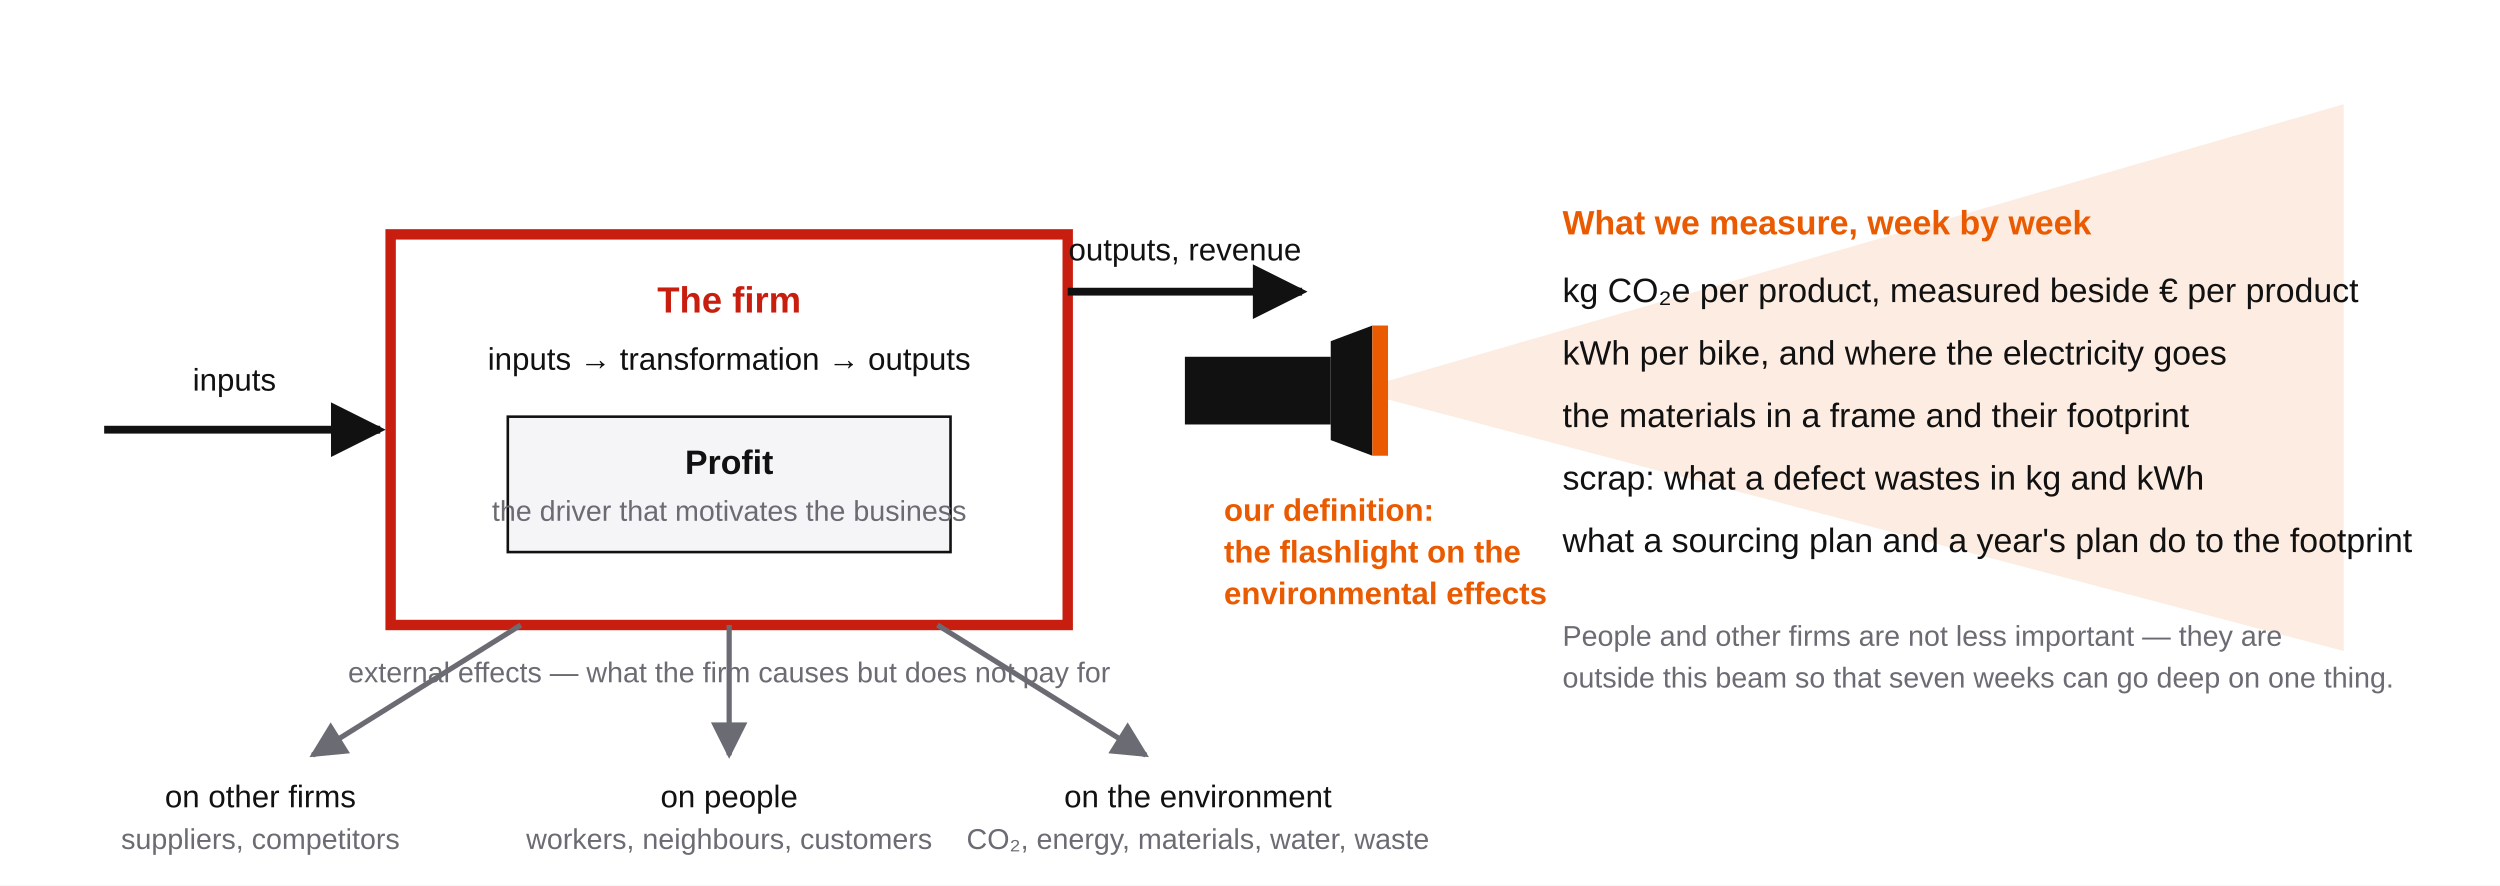
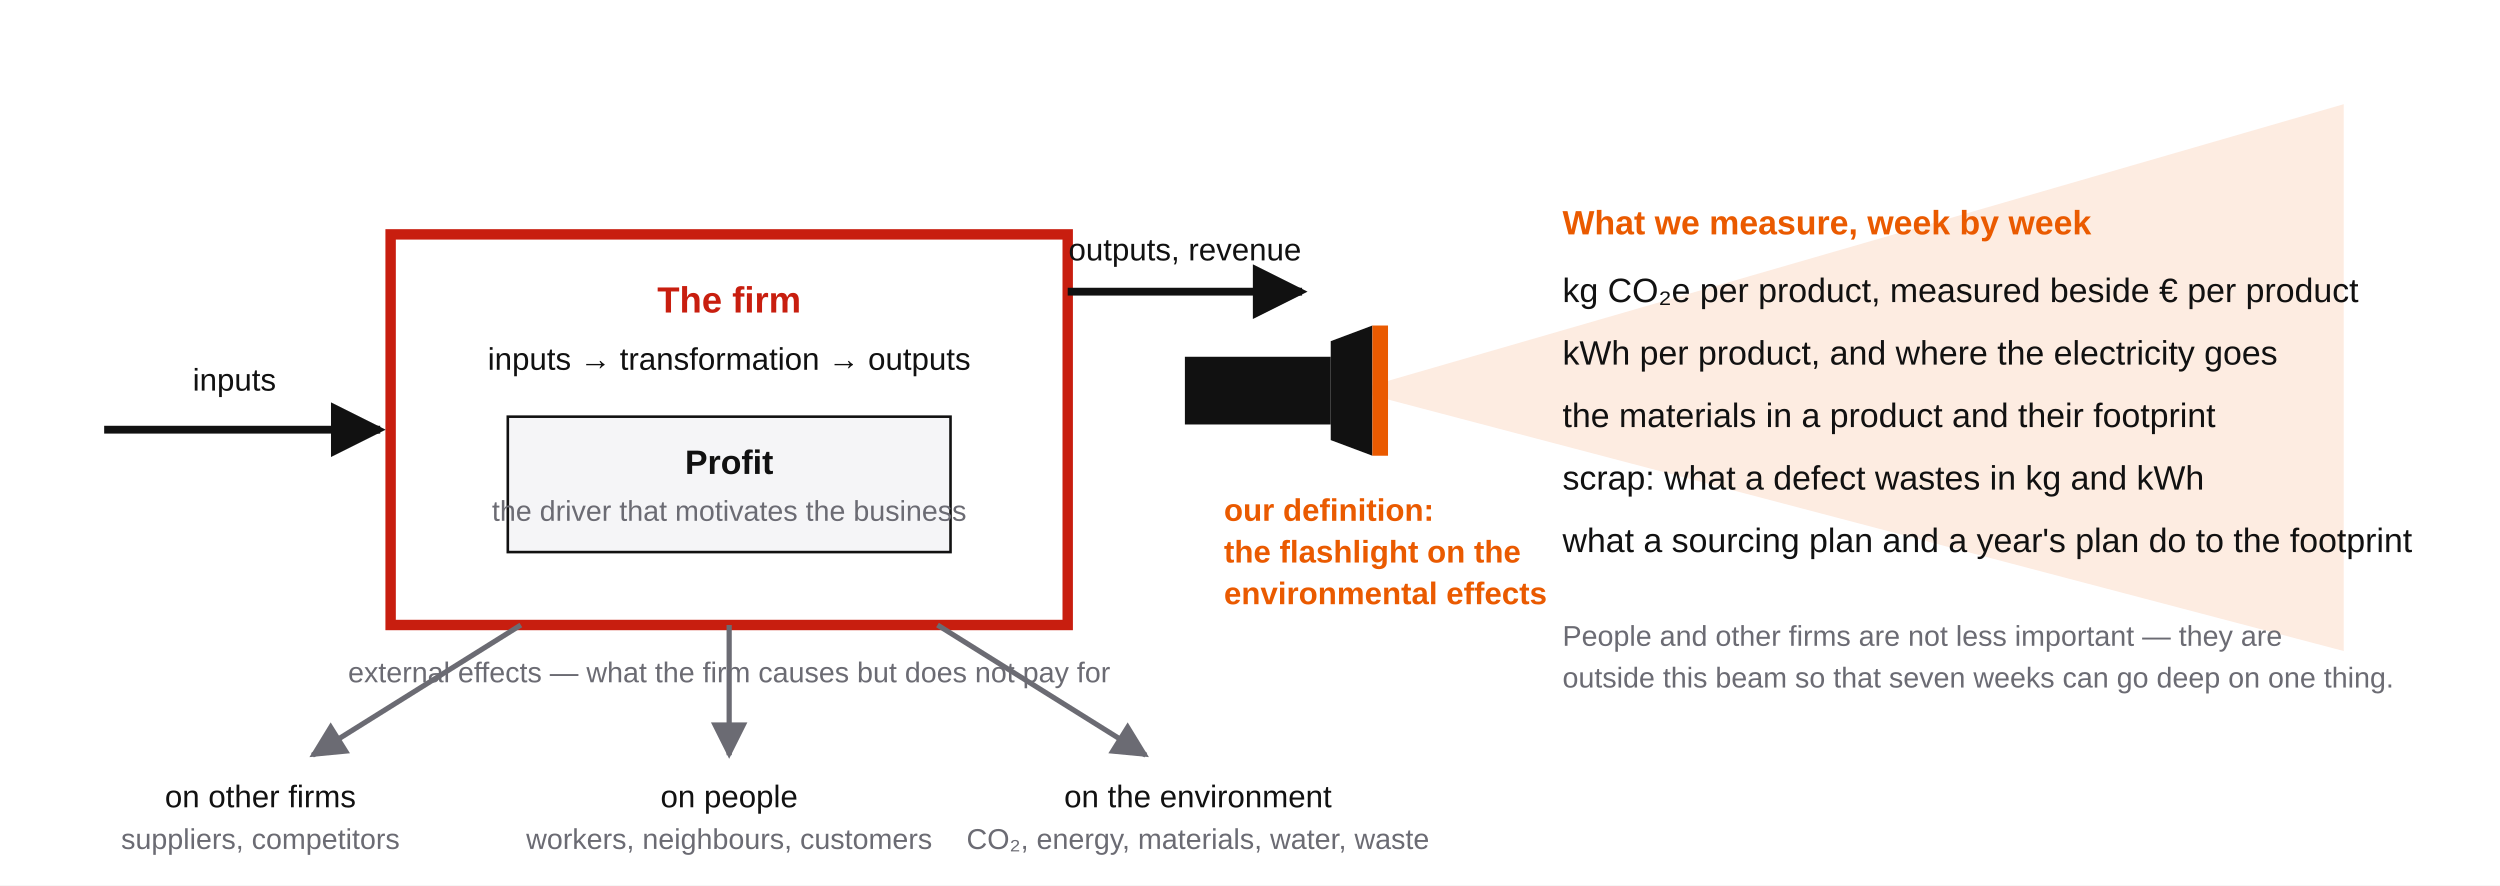
<svg xmlns="http://www.w3.org/2000/svg" viewBox="0 0 960 340" font-family="Arial, Helvetica, sans-serif" role="img" aria-label="A firm transforms inputs into outputs, driven by profit. Its external effects fall on the environment, on people and on other firms. This module's definition of sustainable puts the flashlight on the environmental effects.">
  <defs>
    <marker id="s" viewBox="0 0 10 10" refX="9" refY="5" markerWidth="7" markerHeight="7" orient="auto">
      <path d="M0,0 L10,5 L0,10 z" fill="#111111" />
    </marker>
    <marker id="sg" viewBox="0 0 10 10" refX="9" refY="5" markerWidth="7" markerHeight="7" orient="auto">
      <path d="M0,0 L10,5 L0,10 z" fill="#6b6b73" />
    </marker>
  </defs>
  <rect width="960" height="340" fill="#ffffff" />
  <path d="M520,150 L900,40 L900,250 Z" fill="#ea5a00" opacity="0.12" />
  <g transform="translate(455,125)">
    <rect x="0" y="12" width="56" height="26" fill="#111111" />
    <path d="M56,6 L72,0 L72,50 L56,44 Z" fill="#111111" />
    <rect x="72" y="0" width="6" height="50" fill="#ea5a00" />
  </g>
  <text x="470" y="200" font-size="12" fill="#ea5a00" font-weight="700">our definition:</text>
  <text x="470" y="216" font-size="12" fill="#ea5a00" font-weight="700">the flashlight on the</text>
  <text x="470" y="232" font-size="12" fill="#ea5a00" font-weight="700">environmental effects</text>
  <g font-size="14" text-anchor="middle" fill="#111111">
    <rect x="150" y="90" width="260" height="150" fill="#ffffff" stroke="#c81e0f" stroke-width="4" />
    <text x="280" y="120" font-weight="700" fill="#c81e0f">The firm</text>
    <text x="280" y="142" font-size="12">inputs → transformation → outputs</text>
    <rect x="195" y="160" width="170" height="52" fill="#f5f5f7" stroke="#111111" stroke-width="1" />
    <text x="280" y="182" font-weight="700" font-size="13">Profit</text>
    <text x="280" y="200" font-size="11" fill="#6b6b73">the driver that motivates the business</text>
  </g>
  <g stroke="#111111" stroke-width="3" fill="none" marker-end="url(#s)">
    <path d="M40,165 L146,165" />
  </g>
  <text x="90" y="150" font-size="12" fill="#111111" text-anchor="middle">inputs</text>
  <g stroke="#111111" stroke-width="3" fill="none" marker-end="url(#s)">
    <path d="M410,112 L500,112" />
  </g>
  <text x="455" y="100" font-size="12" fill="#111111" text-anchor="middle">outputs, revenue</text>
  <g stroke="#6b6b73" stroke-width="2" fill="none" marker-end="url(#sg)">
    <path d="M280,240 L280,290" />
    <path d="M200,240 L120,290" />
    <path d="M360,240 L440,290" />
  </g>
  <g font-size="12" fill="#111111" text-anchor="middle">
    <text x="100" y="310">on other firms</text>
    <text x="100" y="326" fill="#6b6b73" font-size="11">suppliers, competitors</text>
    <text x="280" y="310">on people</text>
    <text x="280" y="326" fill="#6b6b73" font-size="11">workers, neighbours, customers</text>
    <text x="460" y="310">on the environment</text>
    <text x="460" y="326" fill="#6b6b73" font-size="11">CO₂, energy, materials, water, waste</text>
  </g>
  <text x="280" y="262" font-size="11" fill="#6b6b73" text-anchor="middle">external effects — what the firm causes but does not pay for</text>
  <g font-size="13" fill="#111111">
    <text x="600" y="90" font-weight="700" fill="#ea5a00">What we measure, week by week</text>
    <text x="600" y="116">kg CO₂e per product, measured beside € per product</text>
-     <text x="600" y="140">kWh per bike, and where the electricity goes</text>
-     <text x="600" y="164">the materials in a frame and their footprint</text>
+     <text x="600" y="140">kWh per product, and where the electricity goes</text>
+     <text x="600" y="164">the materials in a product and their footprint</text>
    <text x="600" y="188">scrap: what a defect wastes in kg and kWh</text>
    <text x="600" y="212">what a sourcing plan and a year's plan do to the footprint</text>
    <text x="600" y="248" font-size="11" fill="#6b6b73">People and other firms are not less important — they are</text>
    <text x="600" y="264" font-size="11" fill="#6b6b73">outside this beam so that seven weeks can go deep on one thing.</text>
  </g>
</svg>
